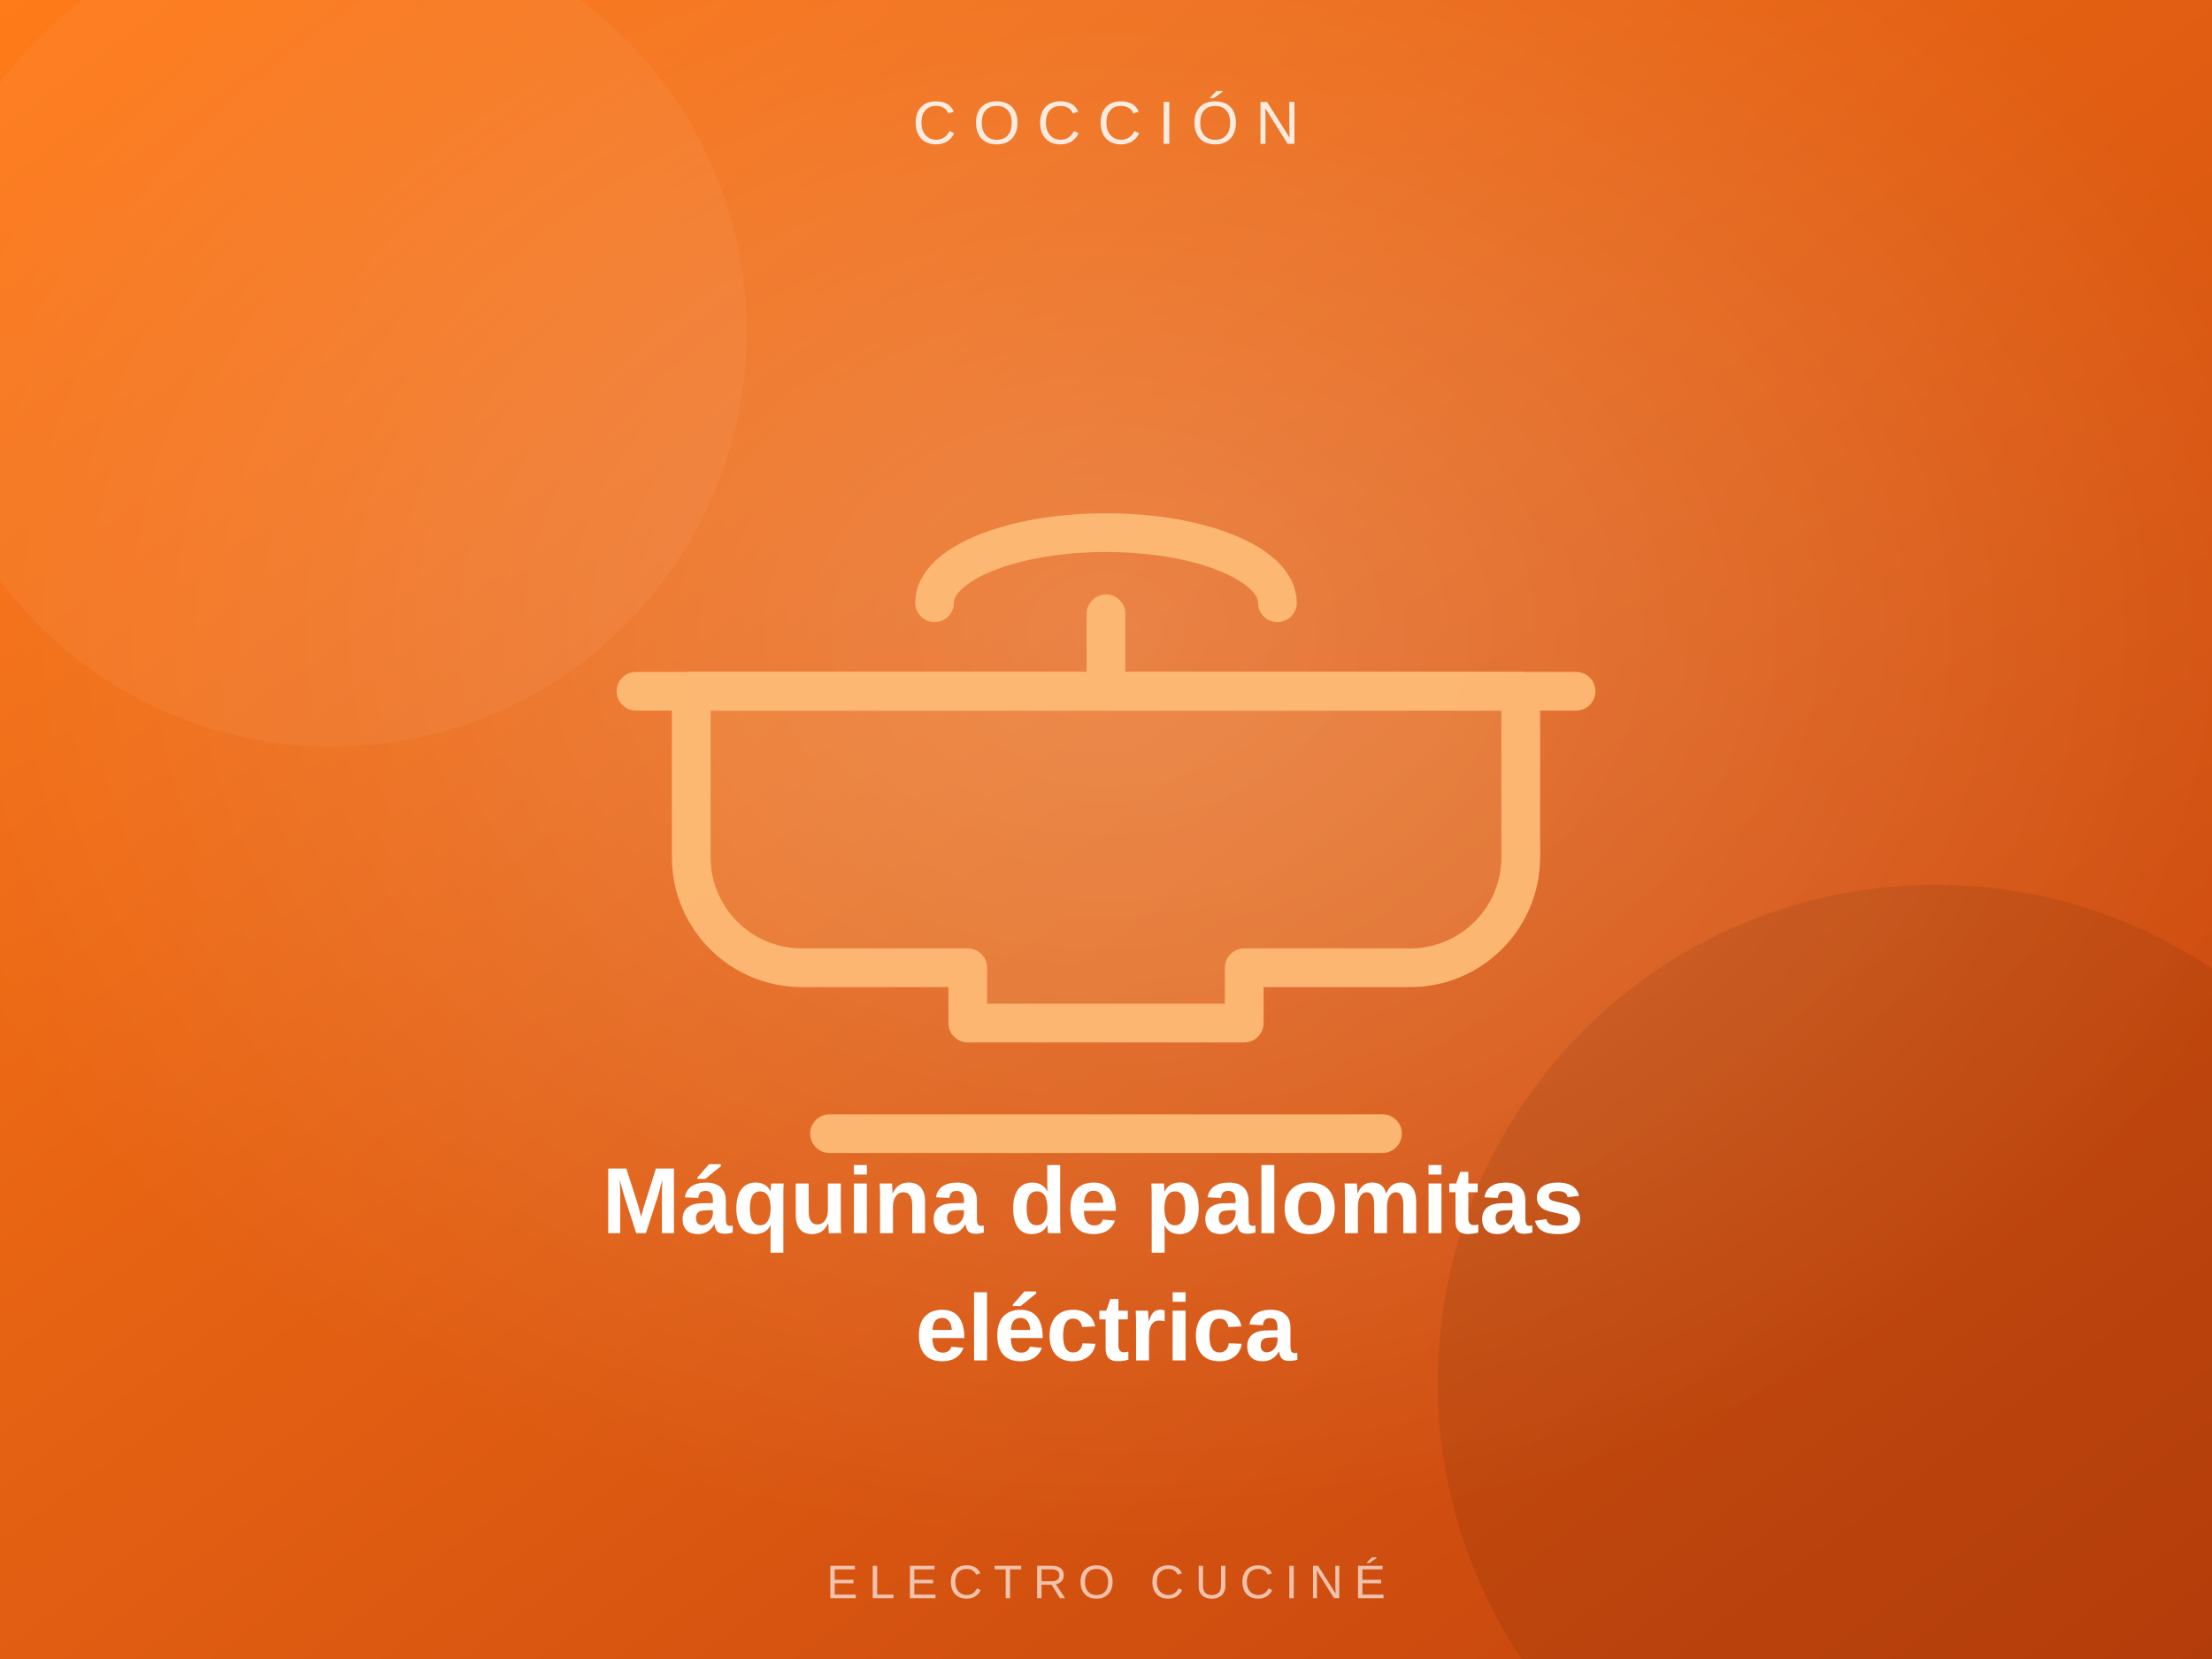
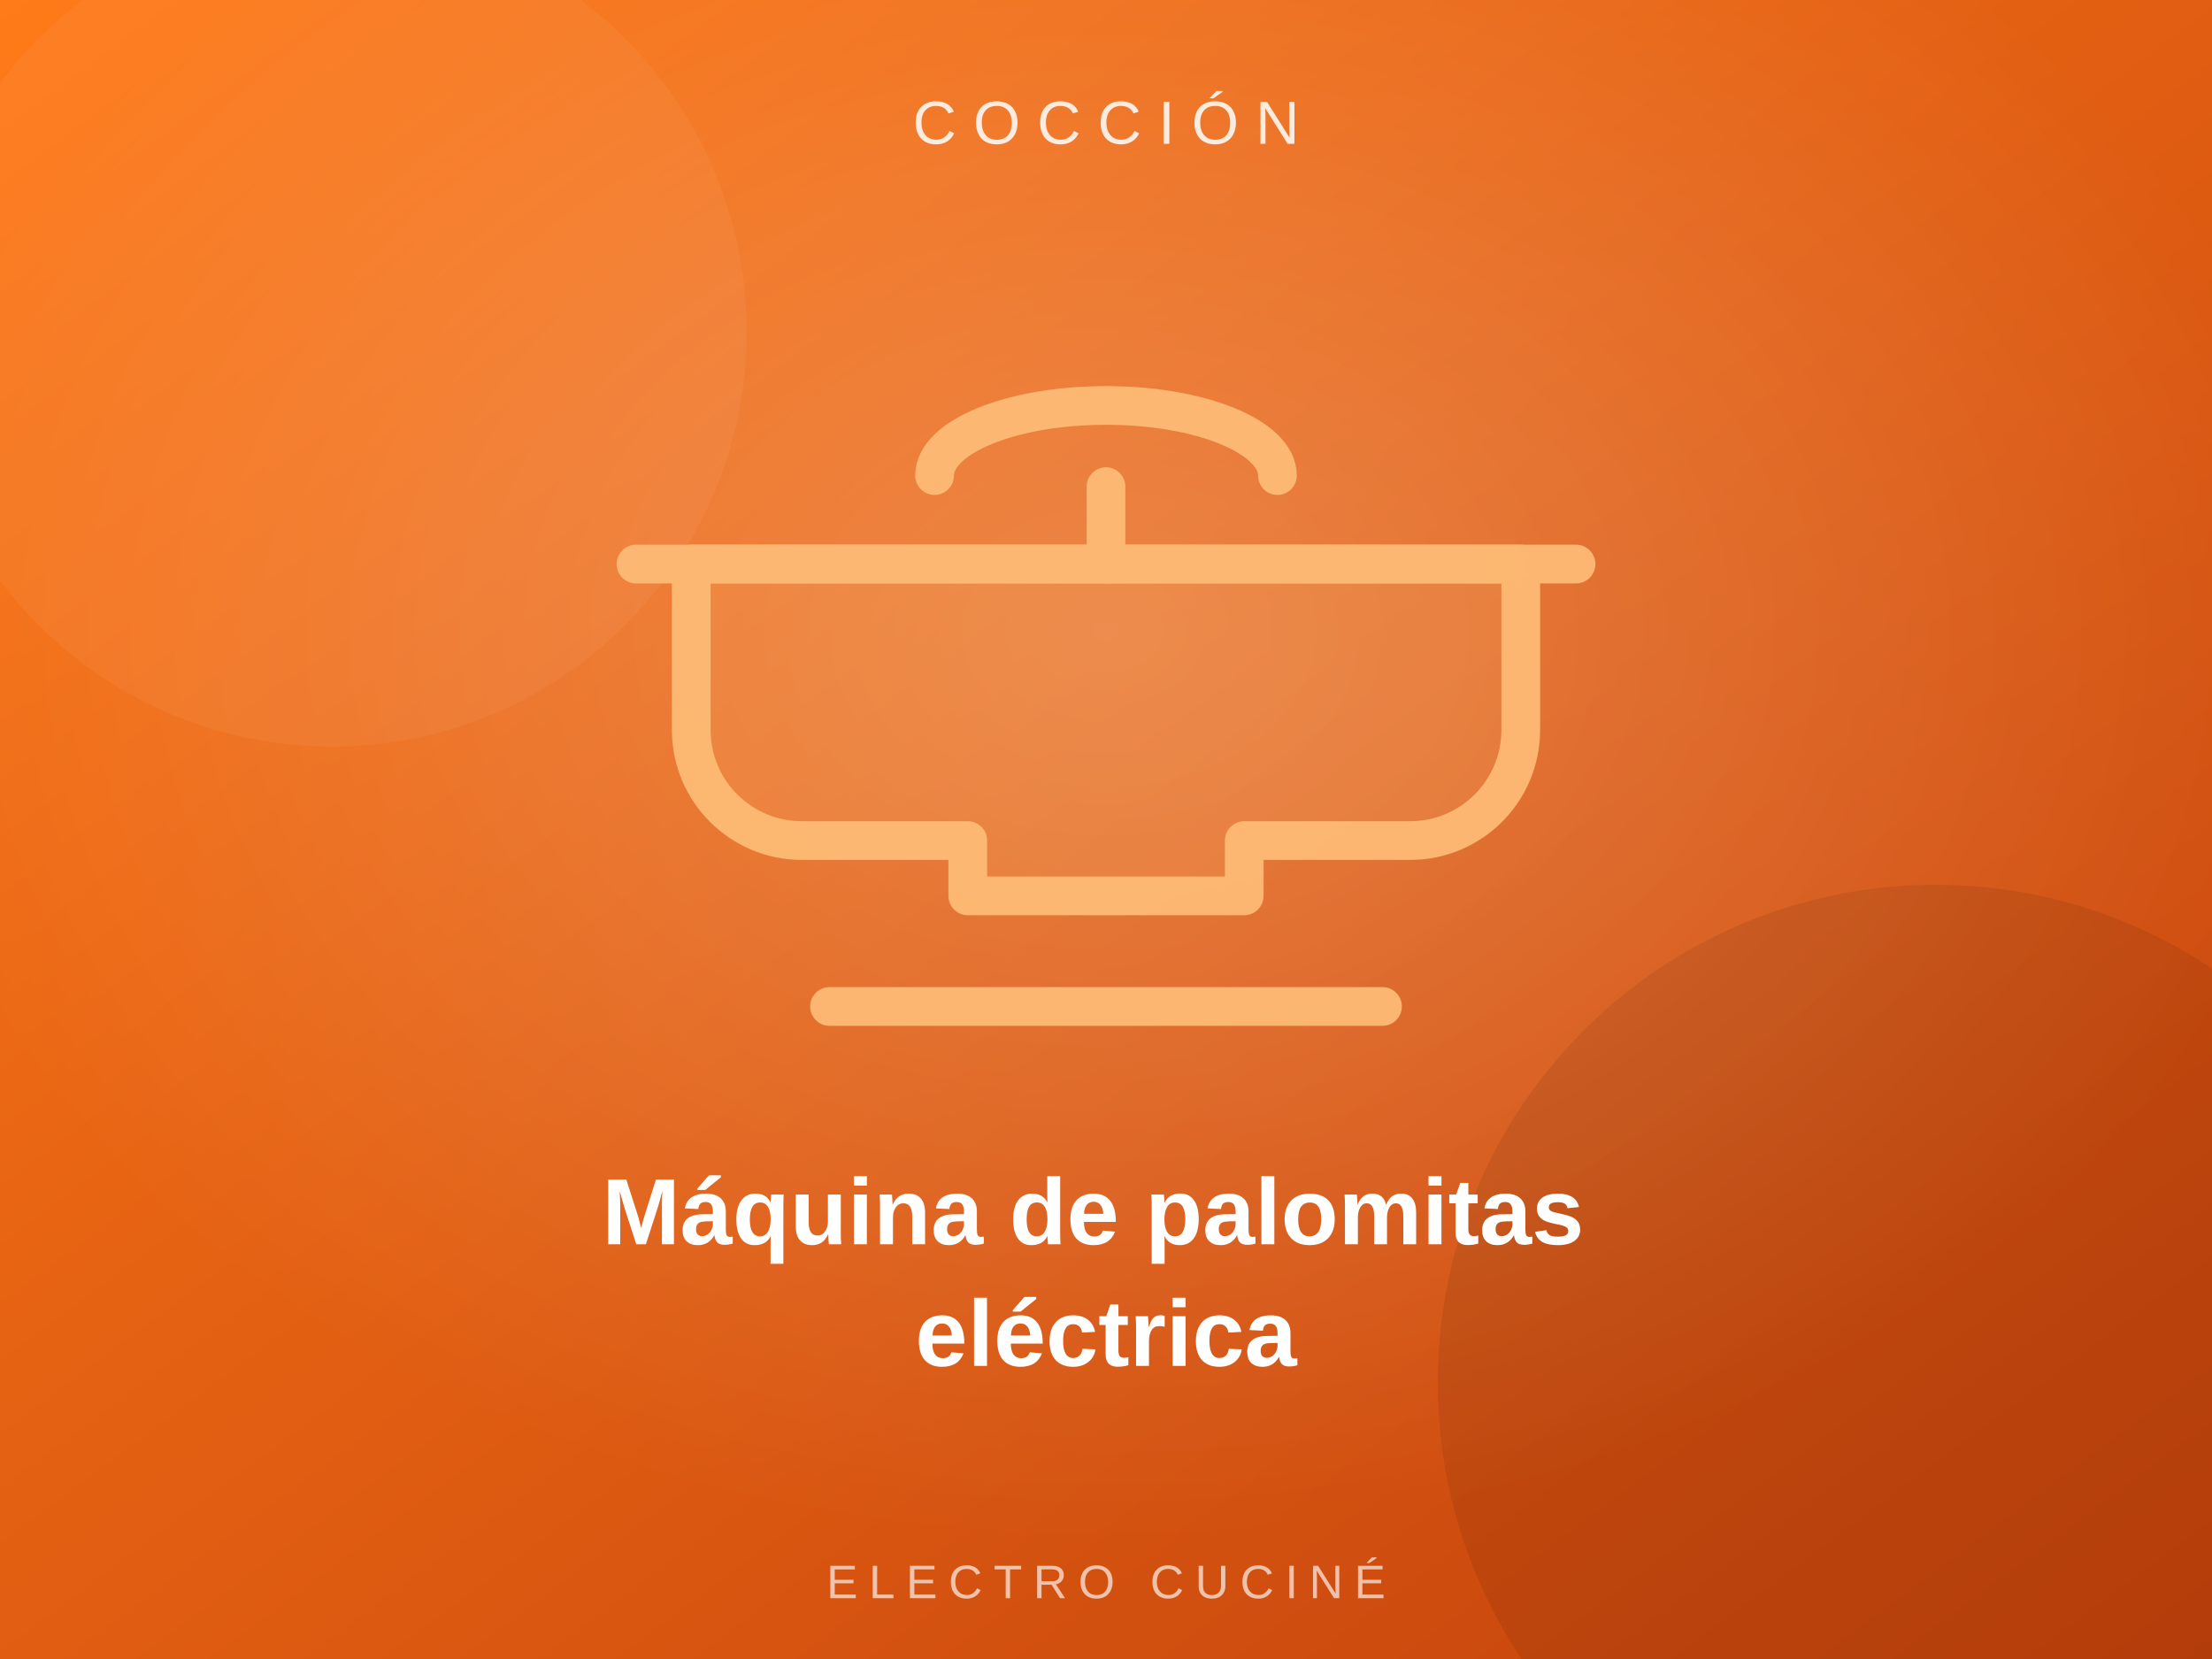
<svg xmlns="http://www.w3.org/2000/svg" viewBox="0 0 800 600" role="img" aria-label="Máquina de palomitas eléctrica">
  <defs>
    <linearGradient id="fondo" x1="0" y1="0" x2="1" y2="1">
      <stop offset="0" stop-color="#ff7a18" />
      <stop offset="1" stop-color="#c2410c" />
    </linearGradient>
    <radialGradient id="halo" cx="0.5" cy="0.38" r="0.55">
      <stop offset="0" stop-color="#ffffff" stop-opacity="0.22" />
      <stop offset="1" stop-color="#ffffff" stop-opacity="0" />
    </radialGradient>
  </defs>
  <rect width="800" height="600" fill="url(#fondo)" />
  <rect width="800" height="600" fill="url(#halo)" />
  <circle cx="120" cy="120" r="150" fill="#ffffff" fill-opacity="0.05" />
  <circle cx="700" cy="500" r="180" fill="#000000" fill-opacity="0.08" />
  <text x="400" y="52" text-anchor="middle" font-family="Arial, Helvetica, sans-serif" font-size="22" letter-spacing="6" fill="#ffffff" fill-opacity="0.85">COCCIÓN</text>
-   <g stroke="#fdba74" stroke-width="14" stroke-linecap="round" stroke-linejoin="round" fill="none" opacity="0.95">
+   <g transform="translate(0, -46)" stroke="#fdba74" stroke-width="14" stroke-linecap="round" stroke-linejoin="round" fill="none" opacity="0.95">
    <path d="M250 250 h300 v60 a40 40 0 0 1 -40 40 h-60 v20 h-100 v-20 h-60 a40 40 0 0 1 -40 -40 z" fill="#fdba74" fill-opacity="0.18" />
    <path d="M230 250 h340" />
    <path d="M400 250 v-28" />
    <path d="M338 218 a44 18 0 0 1 124 0" />
    <path d="M300 410 h200" />
  </g>
  <text text-anchor="middle" font-family="Arial, Helvetica, sans-serif" font-weight="700" font-size="34" fill="#ffffff">
-     <tspan x="400" y="446">Máquina de palomitas</tspan>
-     <tspan x="400" y="492">eléctrica</tspan>
+     <tspan x="400" y="450">Máquina de palomitas</tspan>
+     <tspan x="400" y="494">eléctrica</tspan>
  </text>
  <text x="400" y="578" text-anchor="middle" font-family="Arial, Helvetica, sans-serif" font-size="17" letter-spacing="4" fill="#ffffff" fill-opacity="0.65">ELECTRO CUCINÉ</text>
</svg>
